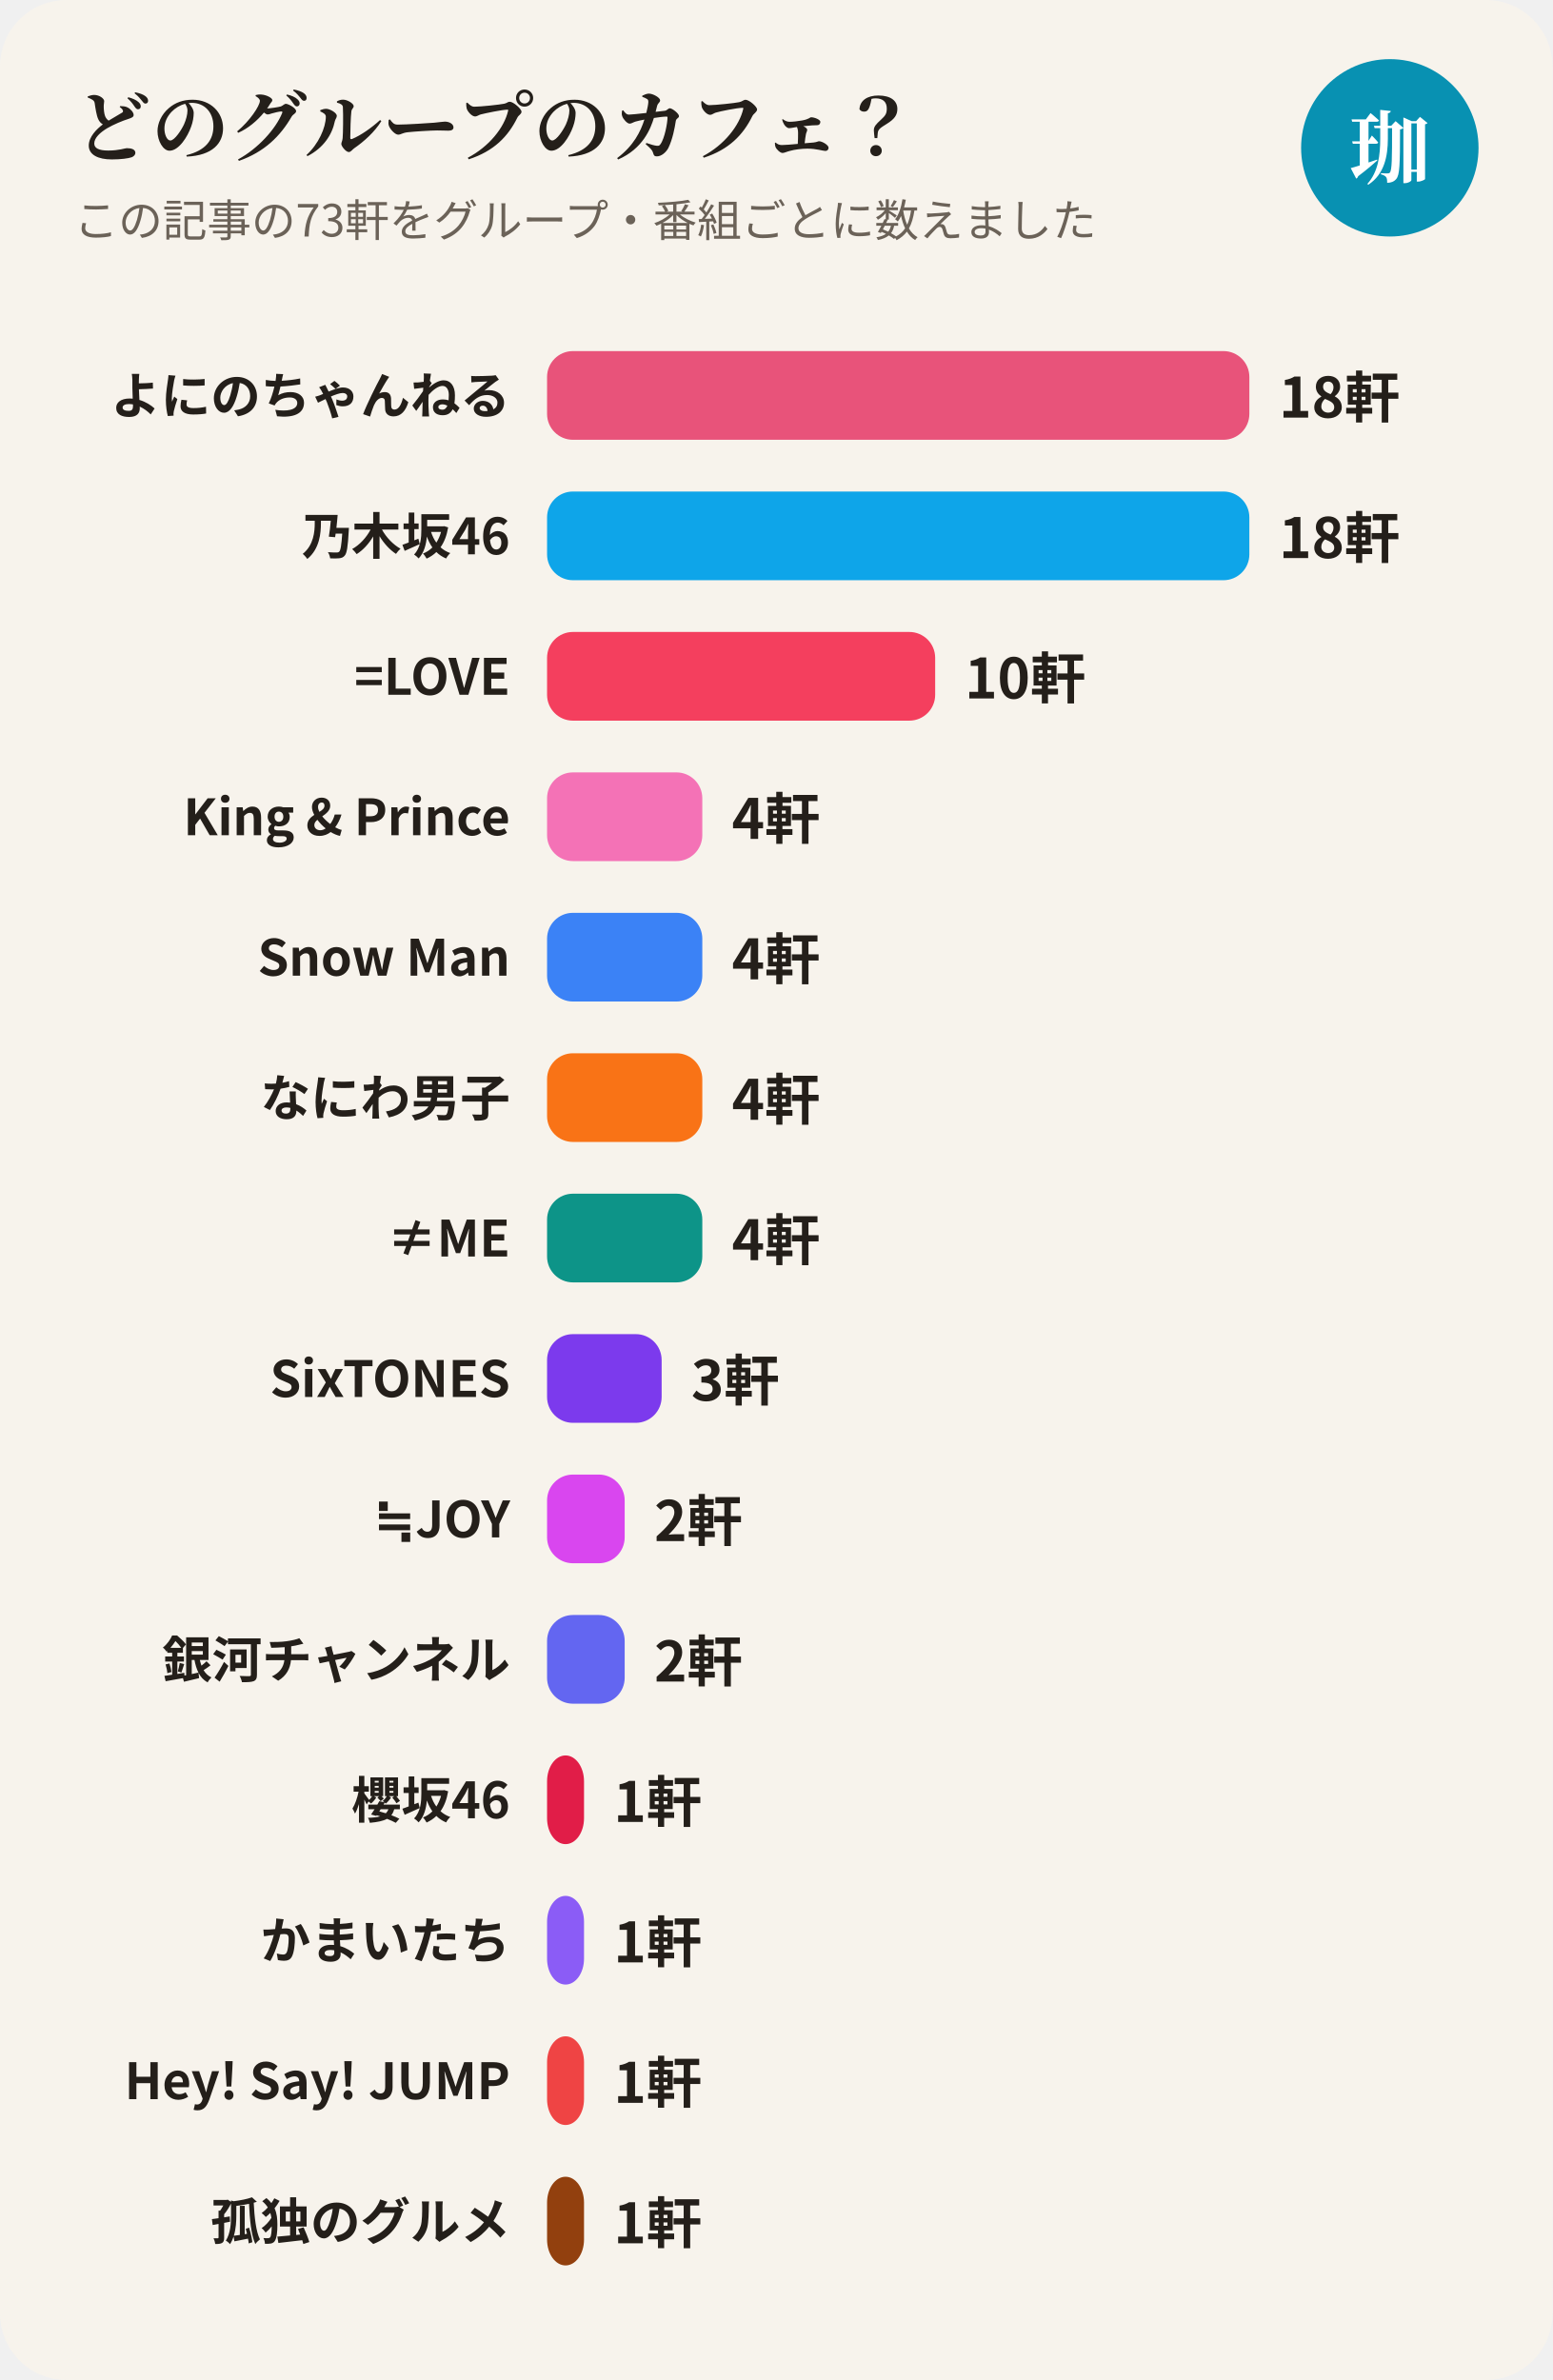
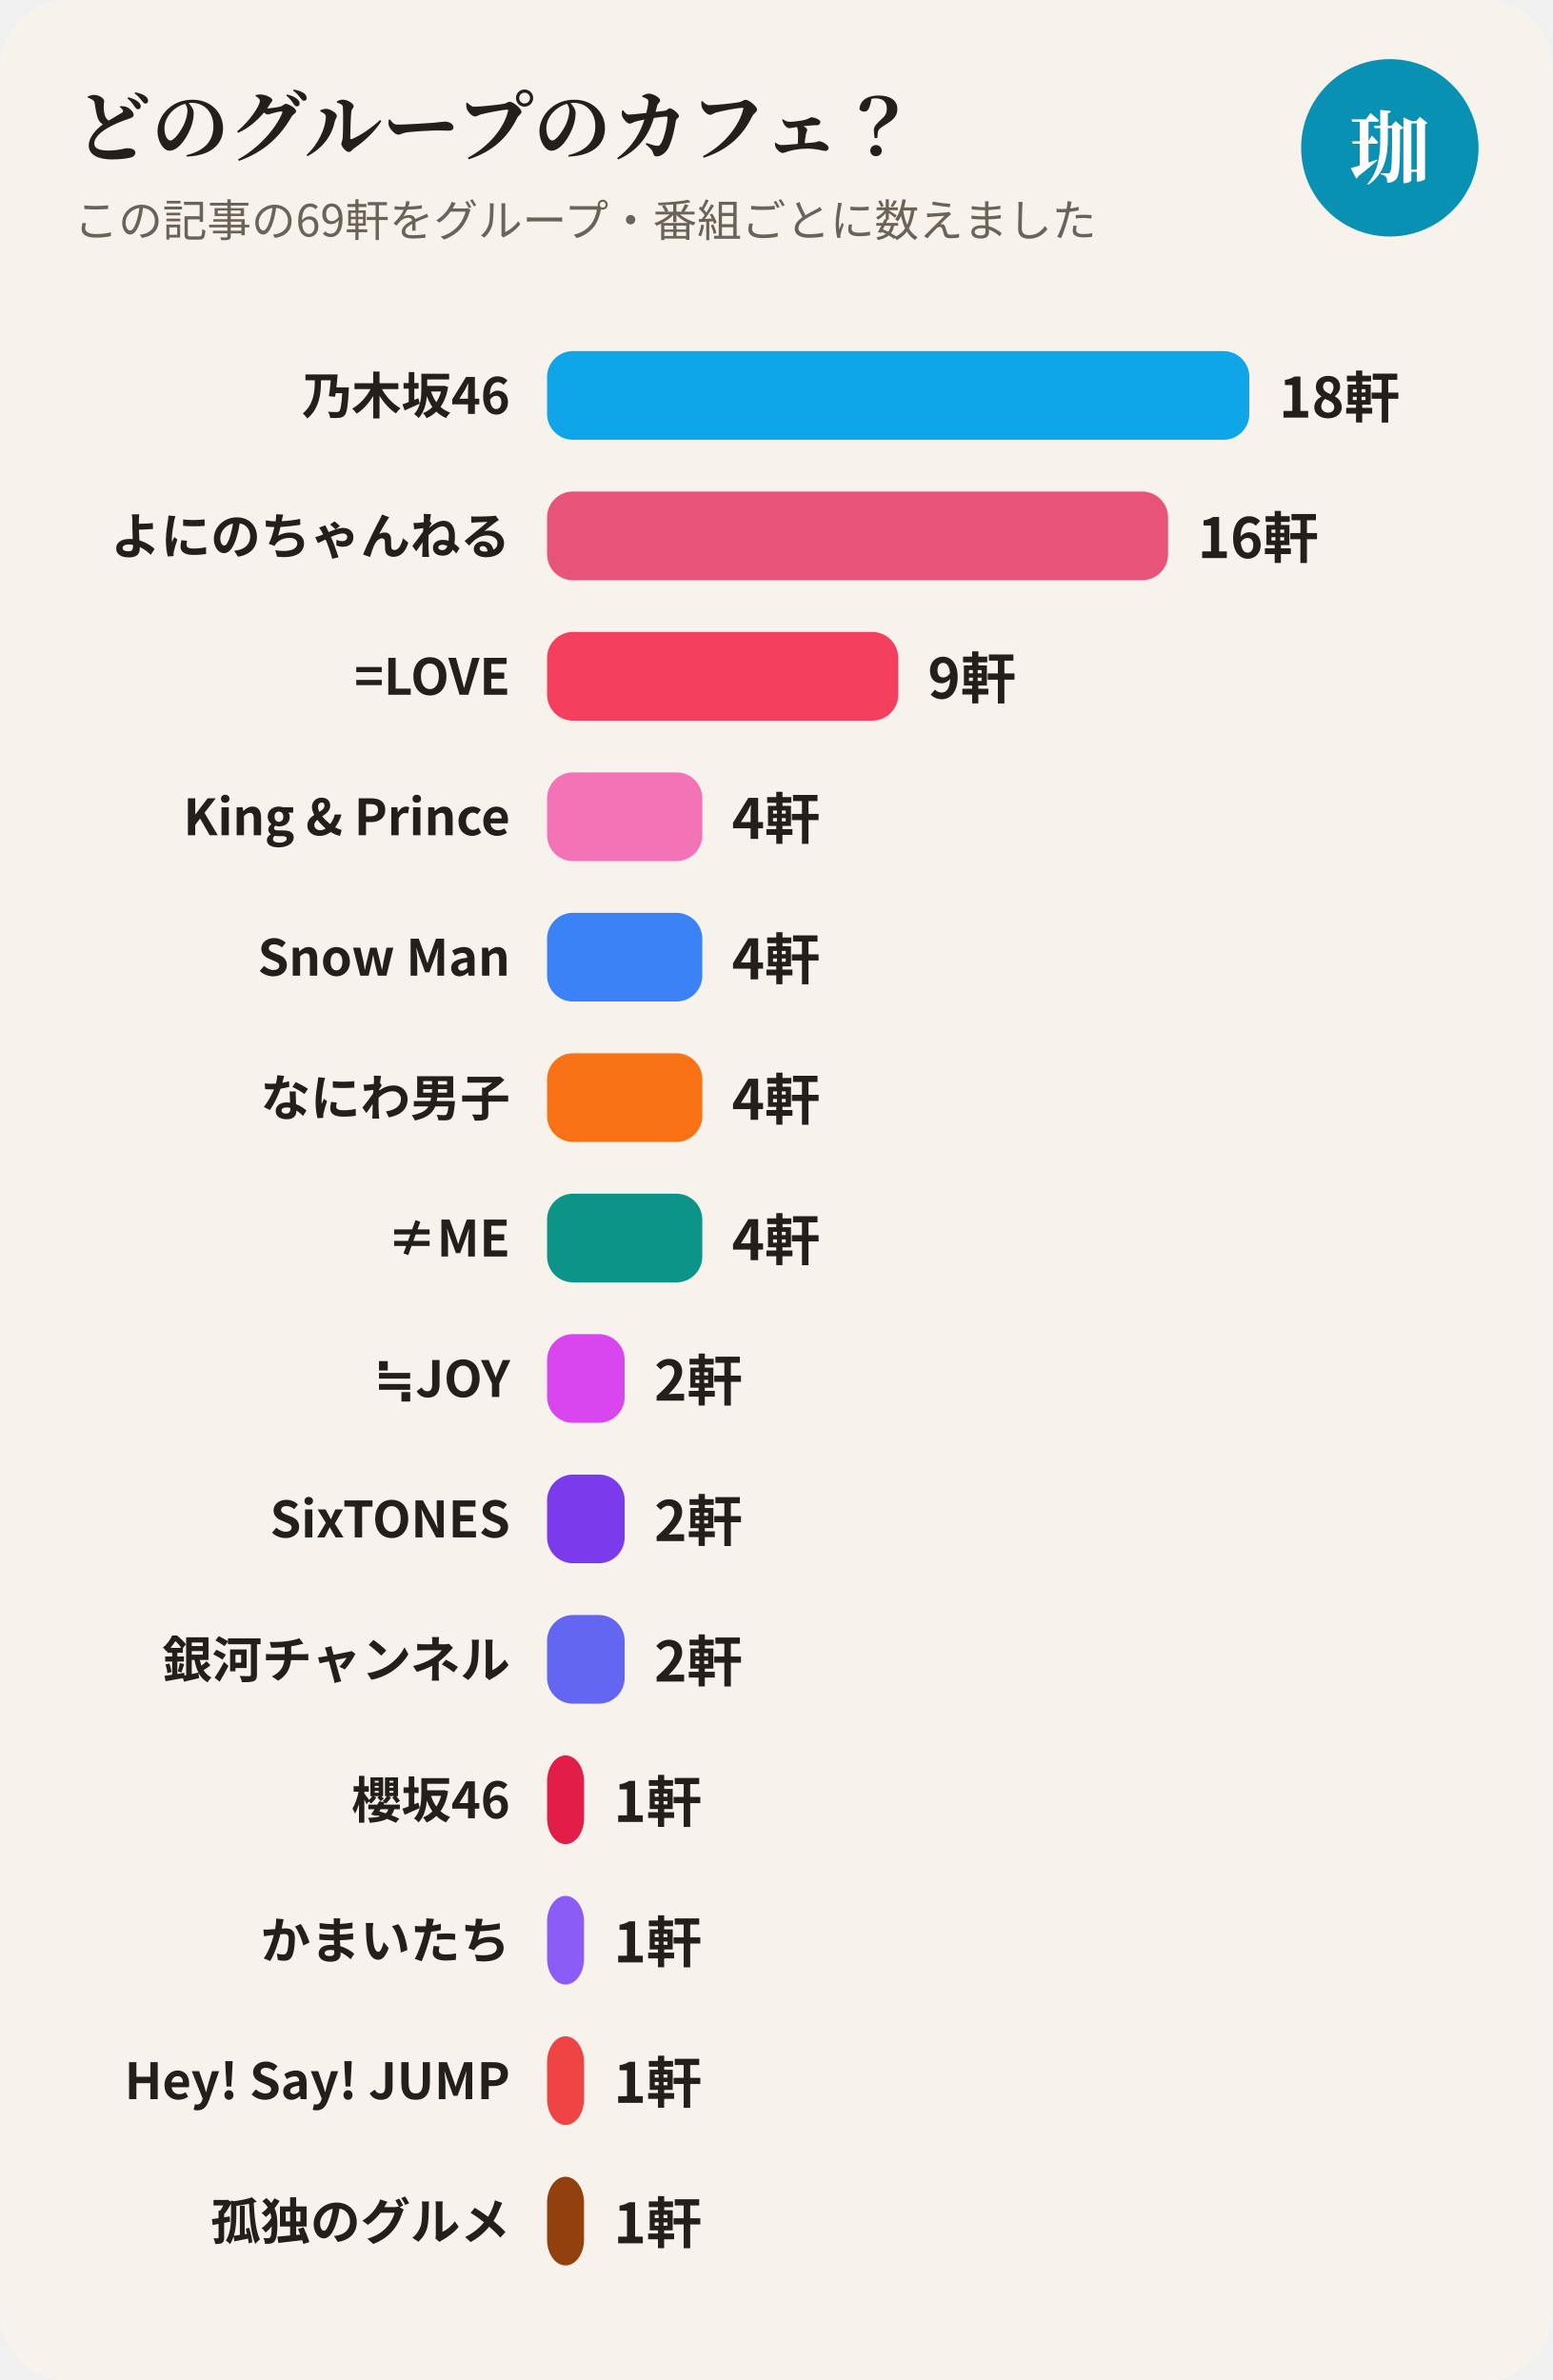
<svg xmlns="http://www.w3.org/2000/svg" viewBox="0 0 420 644" width="420" height="644" font-family="'Hiragino Sans','Noto Sans CJK JP','Noto Sans JP',sans-serif">
  <rect width="420" height="644" rx="18" fill="#F7F3EC" />
  <text x="20" y="42" font-size="21" font-weight="800" fill="#241F1A" font-family="'Hiragino Mincho ProN','Noto Serif CJK JP','Noto Serif JP',serif">どのグループのカフェ？</text>
-   <text x="20" y="64" font-size="12" fill="#6B6258">この記事の73軒をグループ・番組ごとに数えました</text>
+   <text x="20" y="64" font-size="12" fill="#6B6258">この記事の69軒をグループ・番組ごとに数えました</text>
  <circle cx="376" cy="40" r="24" fill="#0891b2" />
  <text x="376" y="48" font-size="22" font-weight="800" fill="#fff" text-anchor="middle" font-family="'Hiragino Mincho ProN','Noto Serif CJK JP','Noto Serif JP',serif">珈</text>
-   <text x="138" y="112" font-size="13.5" font-weight="700" text-anchor="end" fill="#241F1A">よにのちゃんねる</text>
-   <rect x="148" y="95" width="190" height="24" rx="7" fill="#e8537a" />
+   <text x="138" y="112" font-size="13.5" font-weight="700" text-anchor="end" fill="#241F1A">乃木坂46</text>
+   <rect x="148" y="95" width="190" height="24" rx="7" fill="#0ea5e9" />
  <text x="346" y="113" font-size="15" font-weight="800" fill="#241F1A">18軒</text>
-   <text x="138" y="150" font-size="13.5" font-weight="700" text-anchor="end" fill="#241F1A">乃木坂46</text>
-   <rect x="148" y="133" width="190" height="24" rx="7" fill="#0ea5e9" />
-   <text x="346" y="151" font-size="15" font-weight="800" fill="#241F1A">18軒</text>
+   <text x="138" y="150" font-size="13.5" font-weight="700" text-anchor="end" fill="#241F1A">よにのちゃんねる</text>
+   <rect x="148" y="133" width="168" height="24" rx="7" fill="#e8537a" />
+   <text x="324" y="151" font-size="15" font-weight="800" fill="#241F1A">16軒</text>
  <text x="138" y="188" font-size="13.5" font-weight="700" text-anchor="end" fill="#241F1A">=LOVE</text>
-   <rect x="148" y="171" width="105" height="24" rx="7" fill="#f43f5e" />
-   <text x="261" y="189" font-size="15" font-weight="800" fill="#241F1A">10軒</text>
+   <rect x="148" y="171" width="95" height="24" rx="7" fill="#f43f5e" />
+   <text x="251" y="189" font-size="15" font-weight="800" fill="#241F1A">9軒</text>
  <text x="138" y="226" font-size="13.5" font-weight="700" text-anchor="end" fill="#241F1A">King &amp; Prince</text>
  <rect x="148" y="209" width="42" height="24" rx="7" fill="#f472b6" />
  <text x="198" y="227" font-size="15" font-weight="800" fill="#241F1A">4軒</text>
  <text x="138" y="264" font-size="13.5" font-weight="700" text-anchor="end" fill="#241F1A">Snow Man</text>
  <rect x="148" y="247" width="42" height="24" rx="7" fill="#3b82f6" />
  <text x="198" y="265" font-size="15" font-weight="800" fill="#241F1A">4軒</text>
  <text x="138" y="302" font-size="13.5" font-weight="700" text-anchor="end" fill="#241F1A">なにわ男子</text>
  <rect x="148" y="285" width="42" height="24" rx="7" fill="#f97316" />
  <text x="198" y="303" font-size="15" font-weight="800" fill="#241F1A">4軒</text>
  <text x="138" y="340" font-size="13.5" font-weight="700" text-anchor="end" fill="#241F1A">≠ME</text>
  <rect x="148" y="323" width="42" height="24" rx="7" fill="#0d9488" />
  <text x="198" y="341" font-size="15" font-weight="800" fill="#241F1A">4軒</text>
-   <text x="138" y="378" font-size="13.5" font-weight="700" text-anchor="end" fill="#241F1A">SixTONES</text>
-   <rect x="148" y="361" width="31" height="24" rx="7" fill="#7c3aed" />
-   <text x="187" y="379" font-size="15" font-weight="800" fill="#241F1A">3軒</text>
-   <text x="138" y="416" font-size="13.5" font-weight="700" text-anchor="end" fill="#241F1A">≒JOY</text>
-   <rect x="148" y="399" width="21" height="24" rx="7" fill="#d946ef" />
+   <text x="138" y="378" font-size="13.5" font-weight="700" text-anchor="end" fill="#241F1A">≒JOY</text>
+   <rect x="148" y="361" width="21" height="24" rx="7" fill="#d946ef" />
+   <text x="177" y="379" font-size="15" font-weight="800" fill="#241F1A">2軒</text>
+   <text x="138" y="416" font-size="13.5" font-weight="700" text-anchor="end" fill="#241F1A">SixTONES</text>
+   <rect x="148" y="399" width="21" height="24" rx="7" fill="#7c3aed" />
  <text x="177" y="417" font-size="15" font-weight="800" fill="#241F1A">2軒</text>
  <text x="138" y="454" font-size="13.5" font-weight="700" text-anchor="end" fill="#241F1A">銀河チャンネル</text>
  <rect x="148" y="437" width="21" height="24" rx="7" fill="#6366f1" />
  <text x="177" y="455" font-size="15" font-weight="800" fill="#241F1A">2軒</text>
  <text x="138" y="492" font-size="13.5" font-weight="700" text-anchor="end" fill="#241F1A">櫻坂46</text>
  <rect x="148" y="475" width="10" height="24" rx="7" fill="#e11d48" />
  <text x="166" y="493" font-size="15" font-weight="800" fill="#241F1A">1軒</text>
  <text x="138" y="530" font-size="13.5" font-weight="700" text-anchor="end" fill="#241F1A">かまいたち</text>
  <rect x="148" y="513" width="10" height="24" rx="7" fill="#8b5cf6" />
  <text x="166" y="531" font-size="15" font-weight="800" fill="#241F1A">1軒</text>
  <text x="138" y="568" font-size="13.5" font-weight="700" text-anchor="end" fill="#241F1A">Hey! Say! JUMP</text>
  <rect x="148" y="551" width="10" height="24" rx="7" fill="#ef4444" />
  <text x="166" y="569" font-size="15" font-weight="800" fill="#241F1A">1軒</text>
  <text x="138" y="606" font-size="13.5" font-weight="700" text-anchor="end" fill="#241F1A">孤独のグルメ</text>
  <rect x="148" y="589" width="10" height="24" rx="7" fill="#92400e" />
  <text x="166" y="607" font-size="15" font-weight="800" fill="#241F1A">1軒</text>
</svg>
